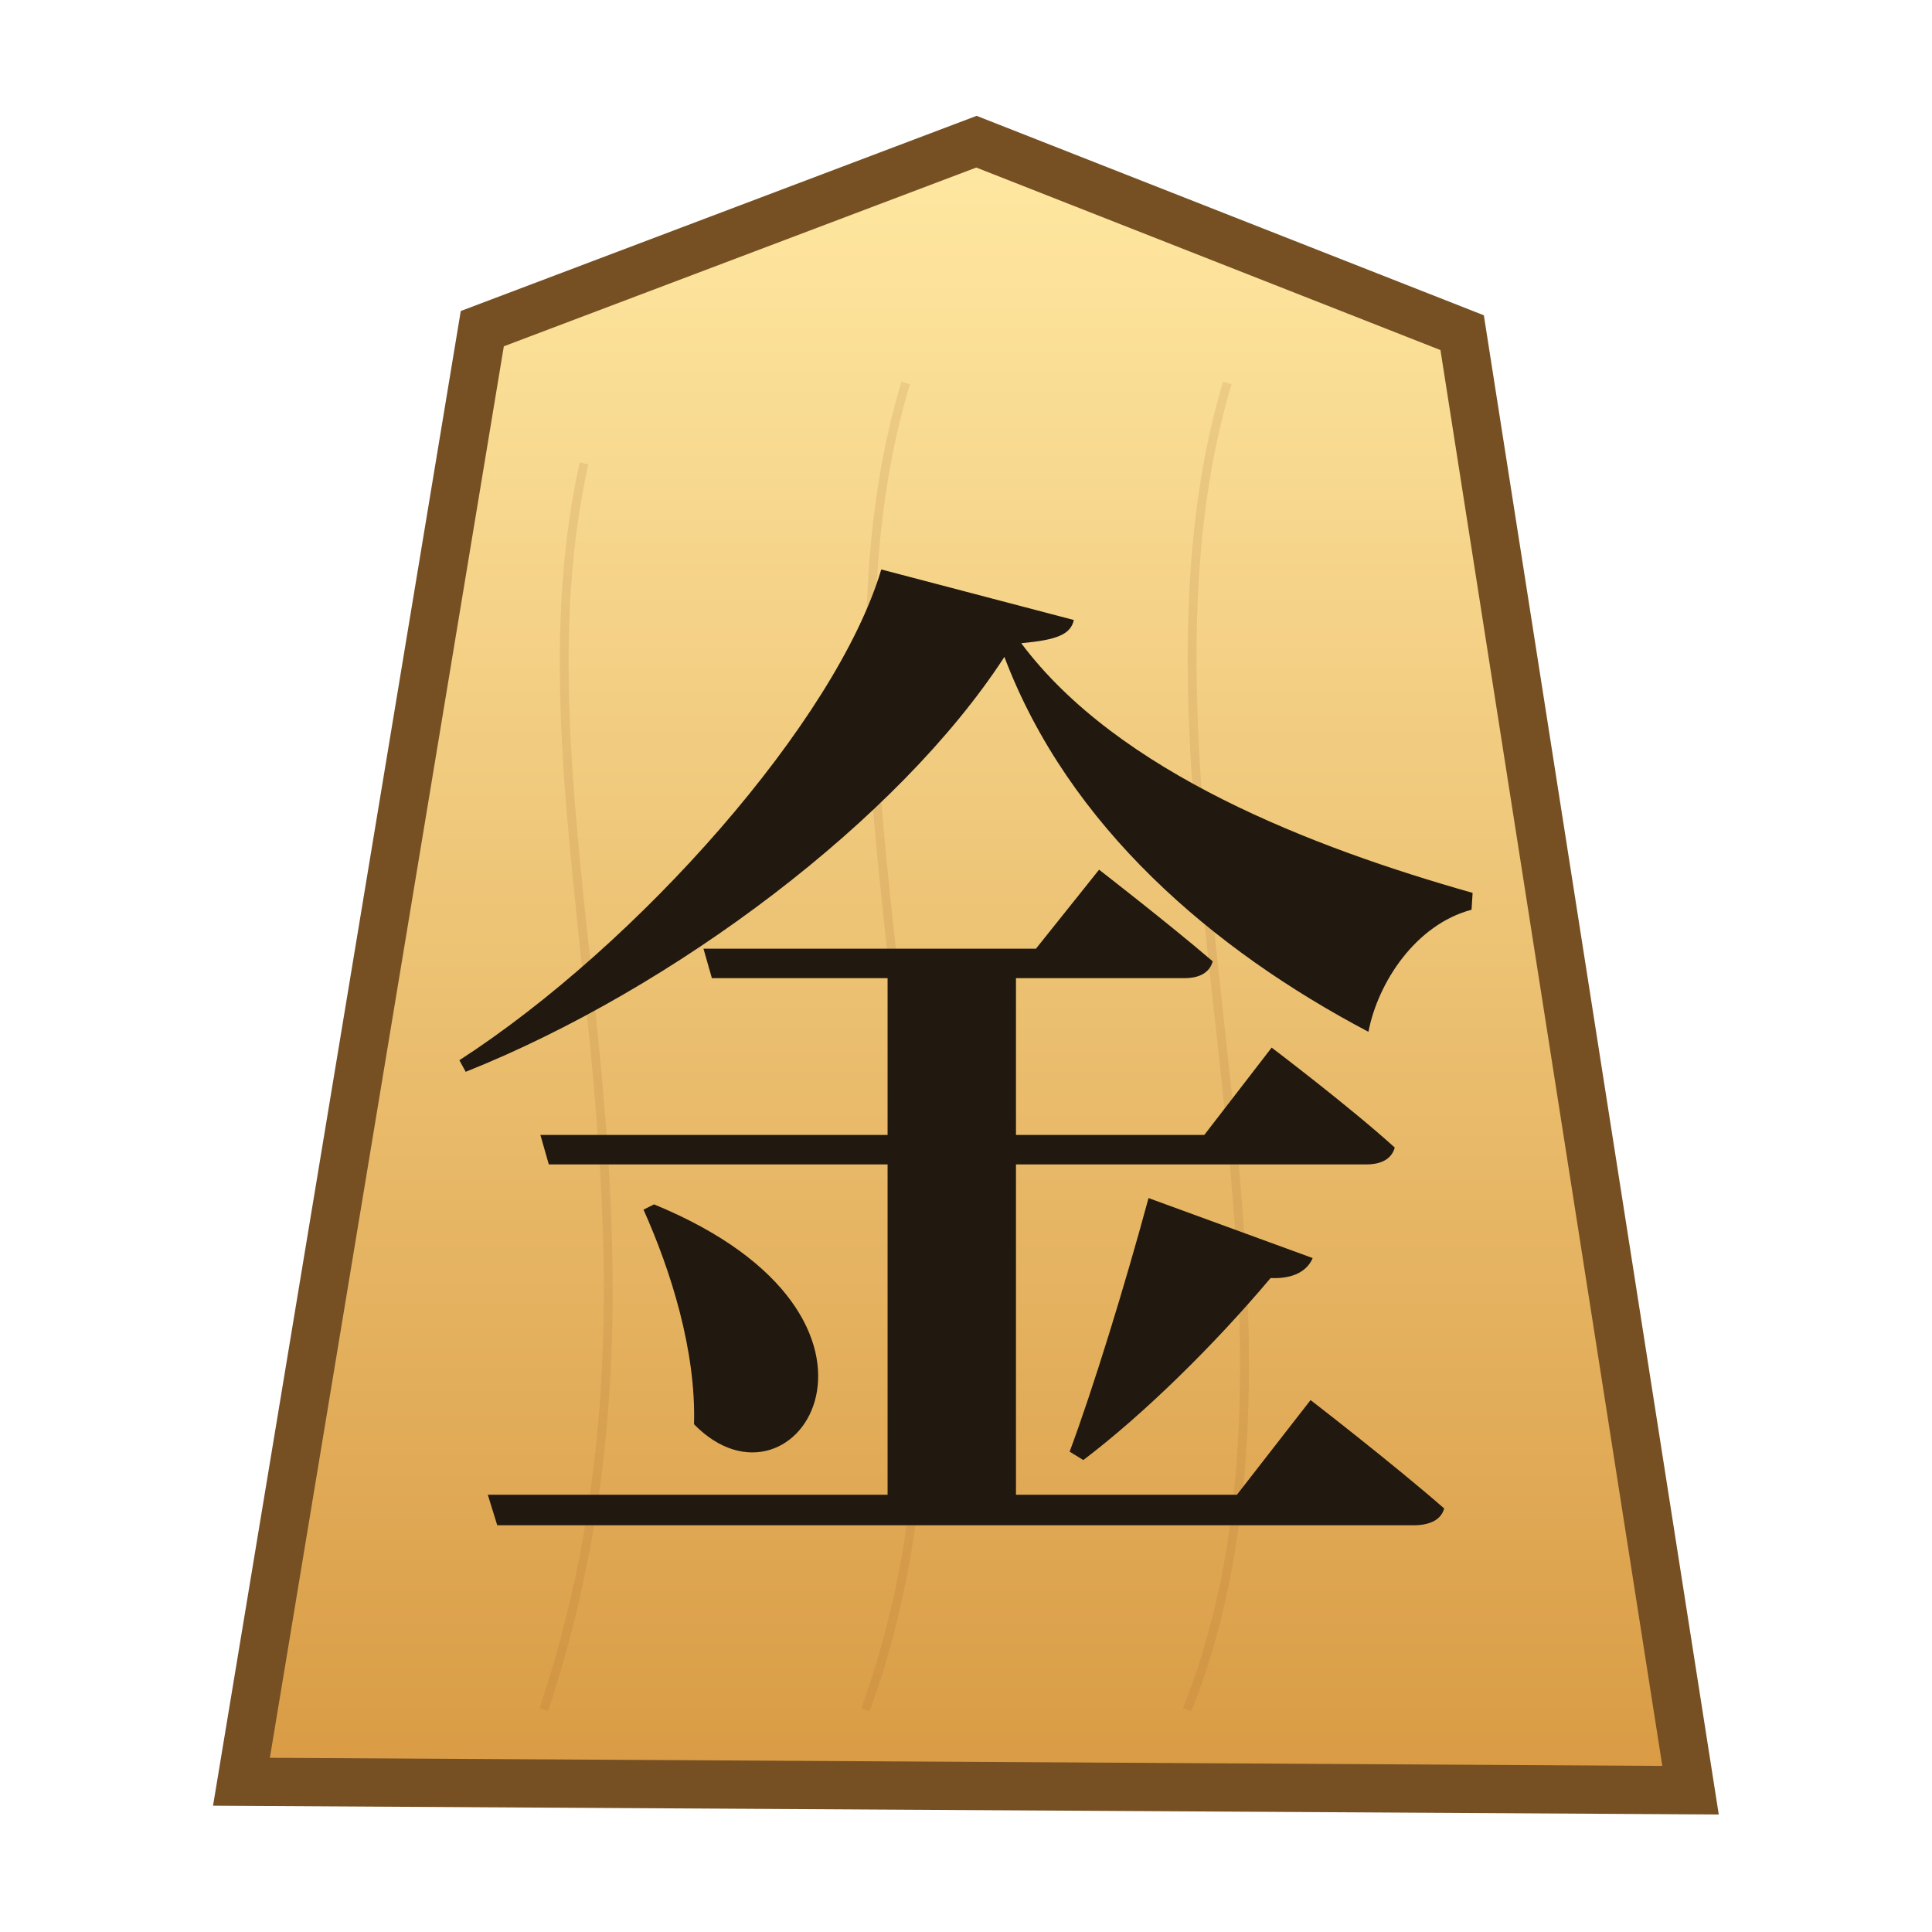
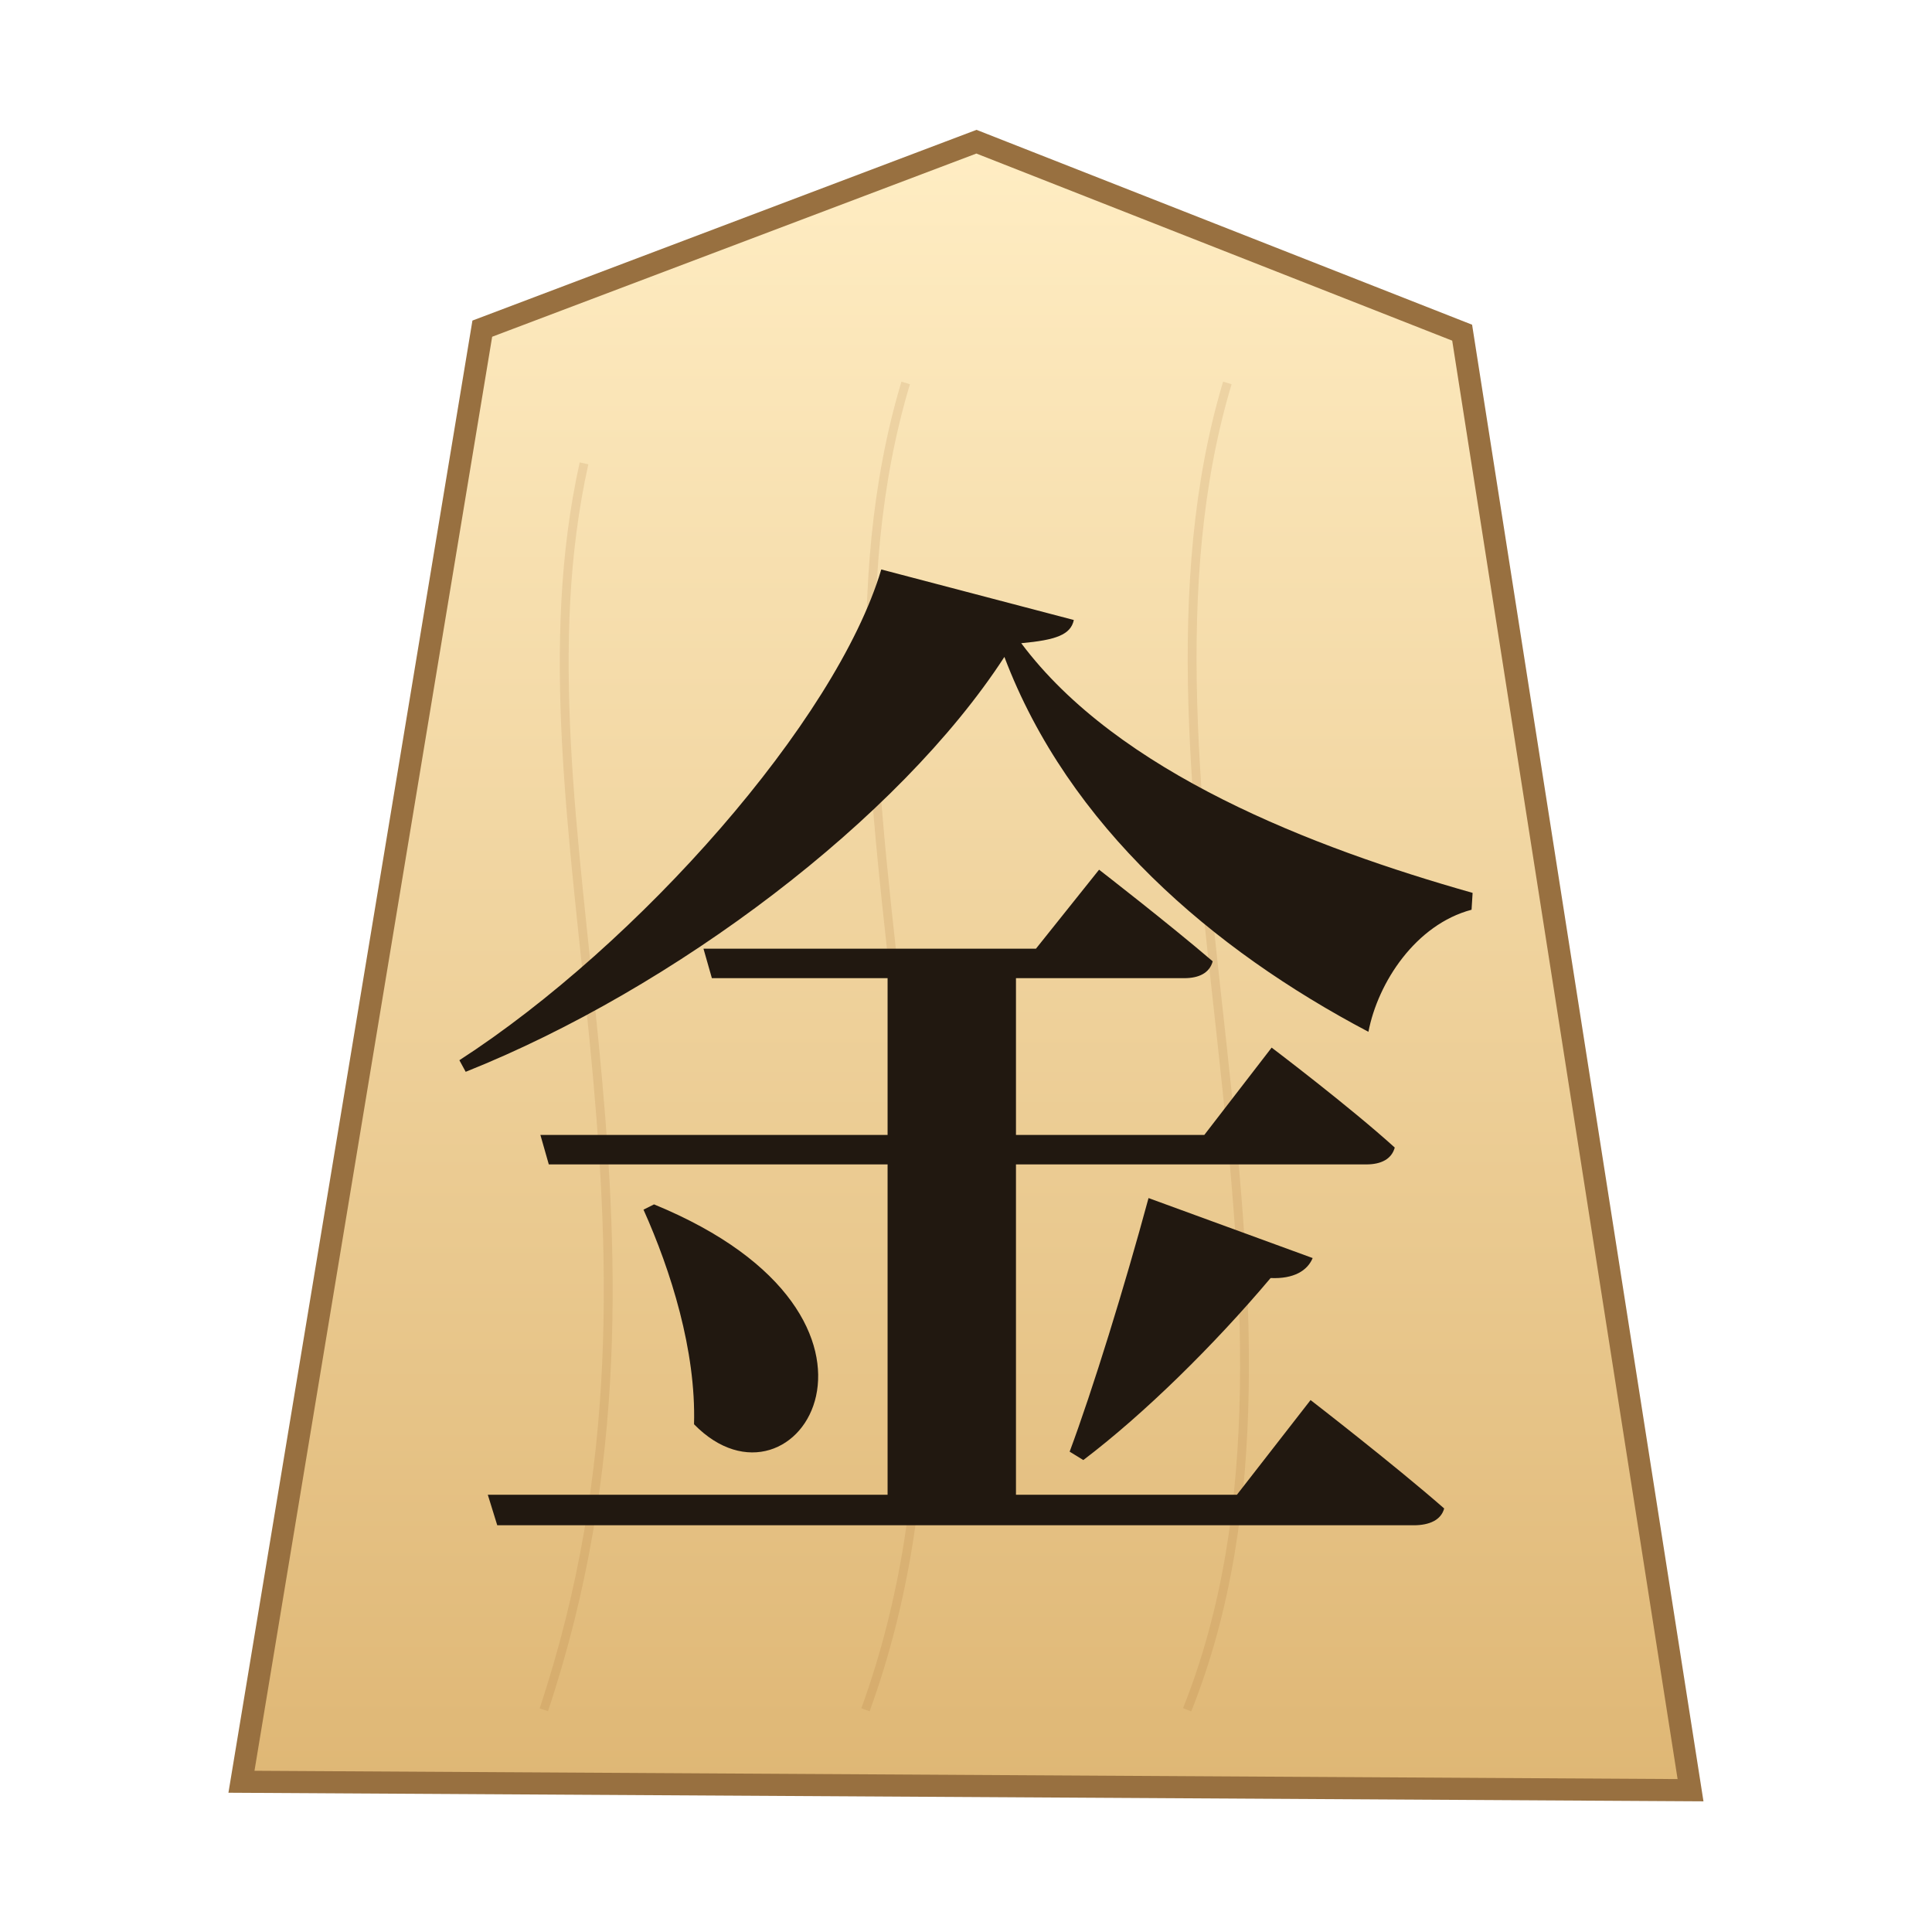
<svg xmlns="http://www.w3.org/2000/svg" width="45" height="45" viewBox="0 0 45 45">
  <defs>
    <linearGradient id="surface" x1="0%" y1="0%" x2="0%" y2="100%">
-       <stop offset="0%" stop-color="#ffe8a2" />
-       <stop offset="100%" stop-color="#d99b44" />
+       <stop offset="0%" stop-color="#ffedc3" />
+       <stop offset="100%" stop-color="#dfb775" />
    </linearGradient>
  </defs>
  <g transform="matrix(0.93651,0,0,0.93651,1.428367,1.427288)">
-     <polygon points="4.48,42.79 40.52,43 34.84,6.75 22.76,2 10.47,6.65 " fill="url(#surface)" stroke="#765023" stroke-width="1.2" />
+     <polygon points="4.48,42.79 40.52,43 34.84,6.75 22.76,2 10.47,6.65 " fill="url(#surface)" stroke="#987040" stroke-width="0.55" />
    <path d="M13 10C11 19 16 29 12 41M21 8C18 18 24 30 20 41M29 8C26 18 32 31 28 41" fill="none" stroke="#996126" stroke-opacity="0.14" stroke-width="0.22" />
    <path fill="#211810" fill-rule="nonzero" d="M14.741 28.430L14.479 28.561C15.160 30.079 15.788 32.067 15.736 33.899C18.274 36.491 21.623 31.256 14.741 28.430M27.040 28.273C26.438 30.497 25.653 33.036 25.078 34.580L25.418 34.789C26.936 33.637 28.663 31.937 30.076 30.262C30.651 30.288 30.992 30.079 31.122 29.765L27.040 28.273M23.455 14.814C25.051 19.032 28.636 22.097 32.509 24.138C32.745 22.908 33.687 21.469 35.074 21.102L35.100 20.683C31.122 19.556 26.281 17.696 23.874 14.473C24.737 14.394 25.104 14.263 25.182 13.896L20.393 12.639C19.268 16.412 14.349 21.966 9.900 24.845L10.057 25.133C15.238 23.066 20.838 18.848 23.455 14.814M10.607 35.652L10.842 36.411L33.635 36.411C34.027 36.411 34.315 36.280 34.393 35.993C33.137 34.894 31.070 33.297 31.070 33.297L29.238 35.652L23.743 35.652L23.743 27.436L32.457 27.436C32.823 27.436 33.085 27.305 33.164 27.017C32.038 25.996 30.102 24.531 30.102 24.531L28.427 26.703L23.743 26.703L23.743 22.804L27.930 22.804C28.296 22.804 28.558 22.673 28.636 22.385C27.537 21.443 25.810 20.106 25.810 20.106L24.240 22.071L15.971 22.071L16.180 22.804L20.550 22.804L20.550 26.703L11.915 26.703L12.124 27.436L20.550 27.436L20.550 35.652L10.607 35.652" />
  </g>
</svg>
